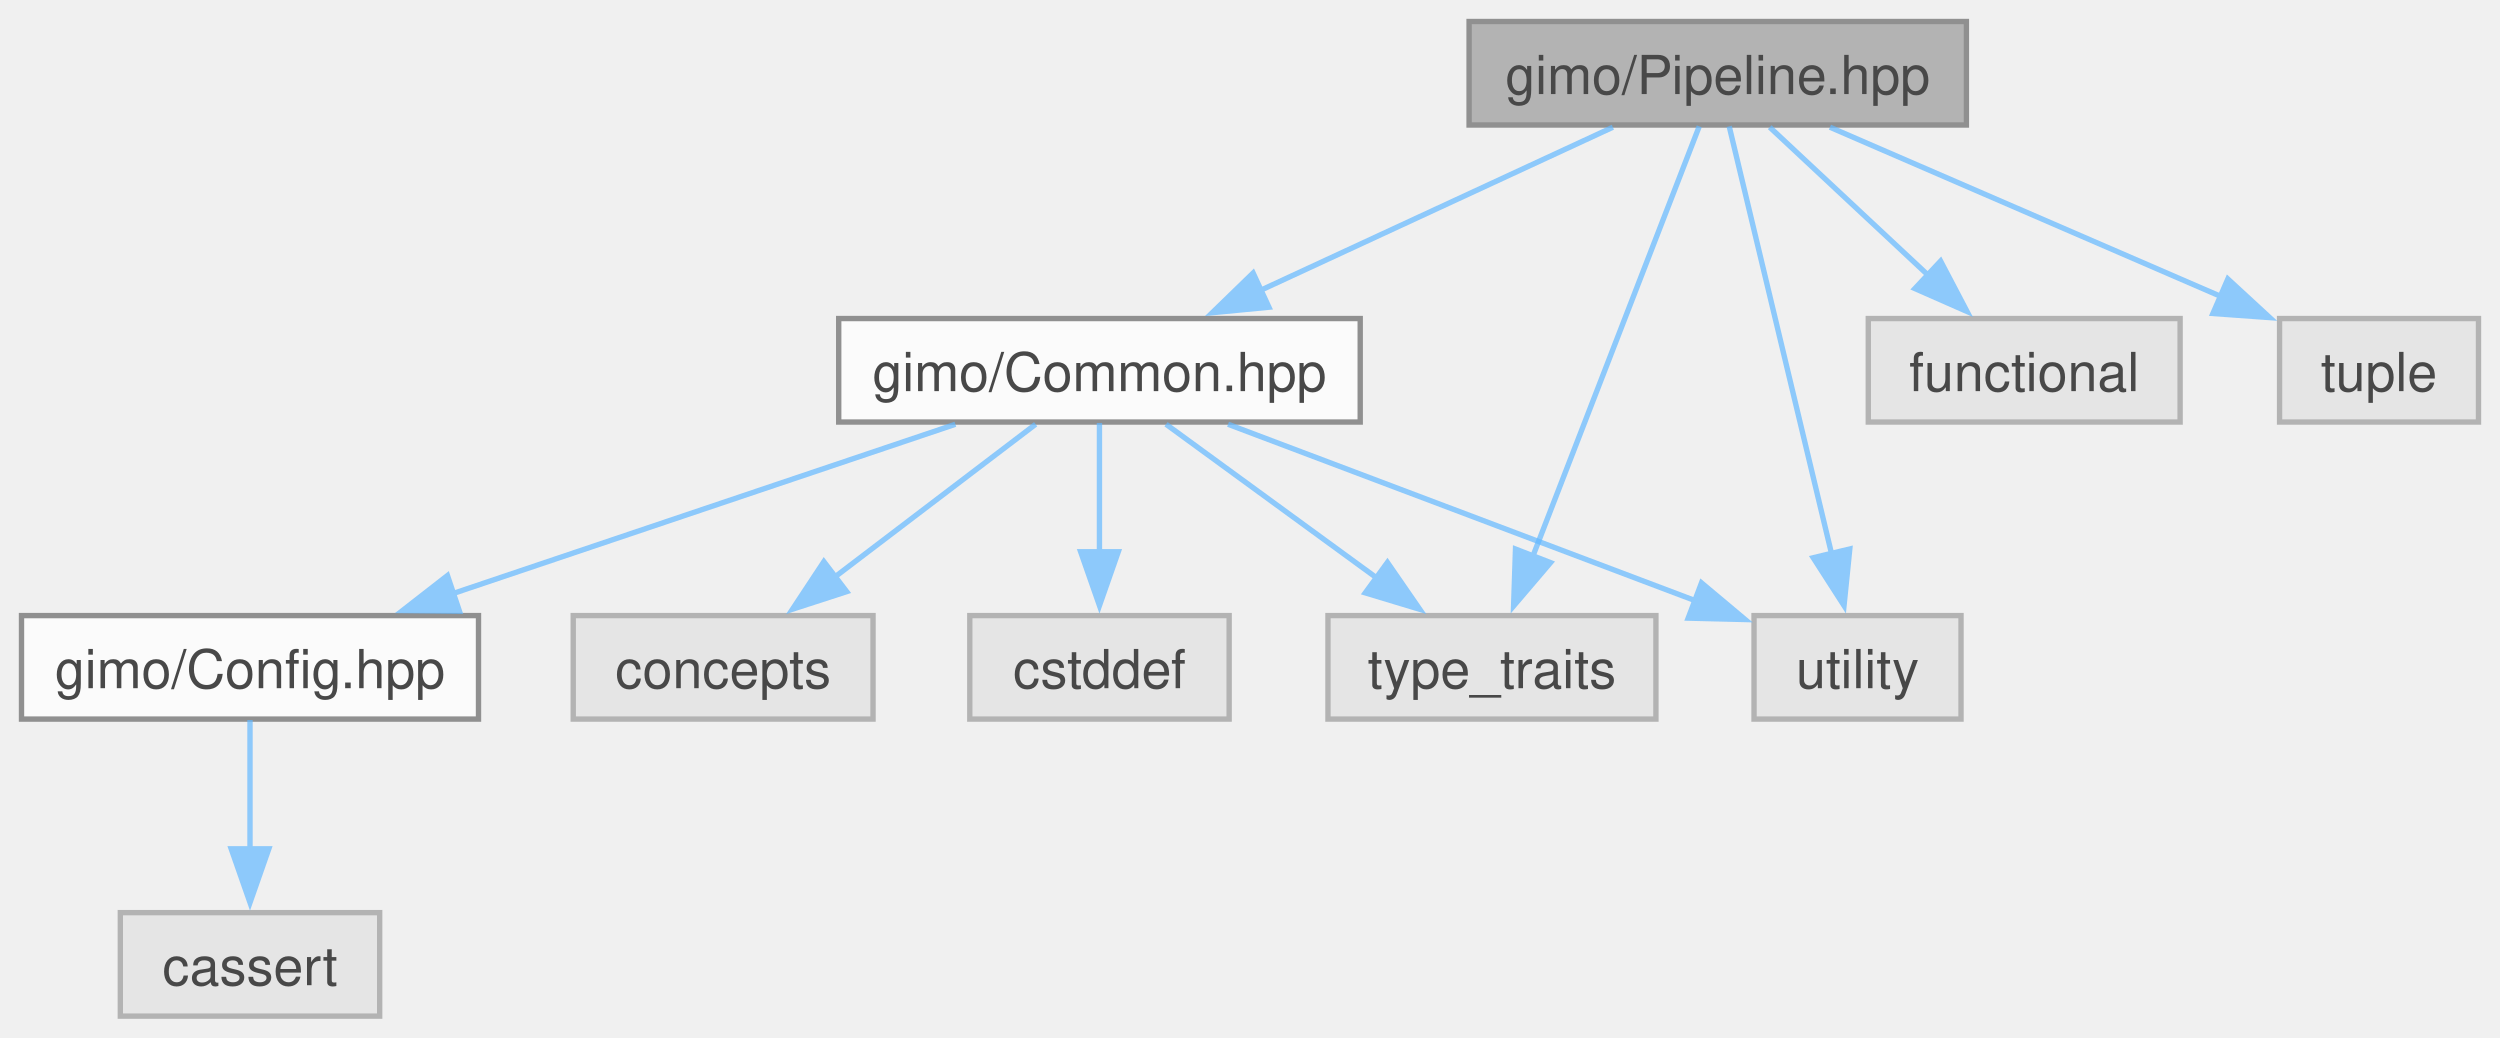
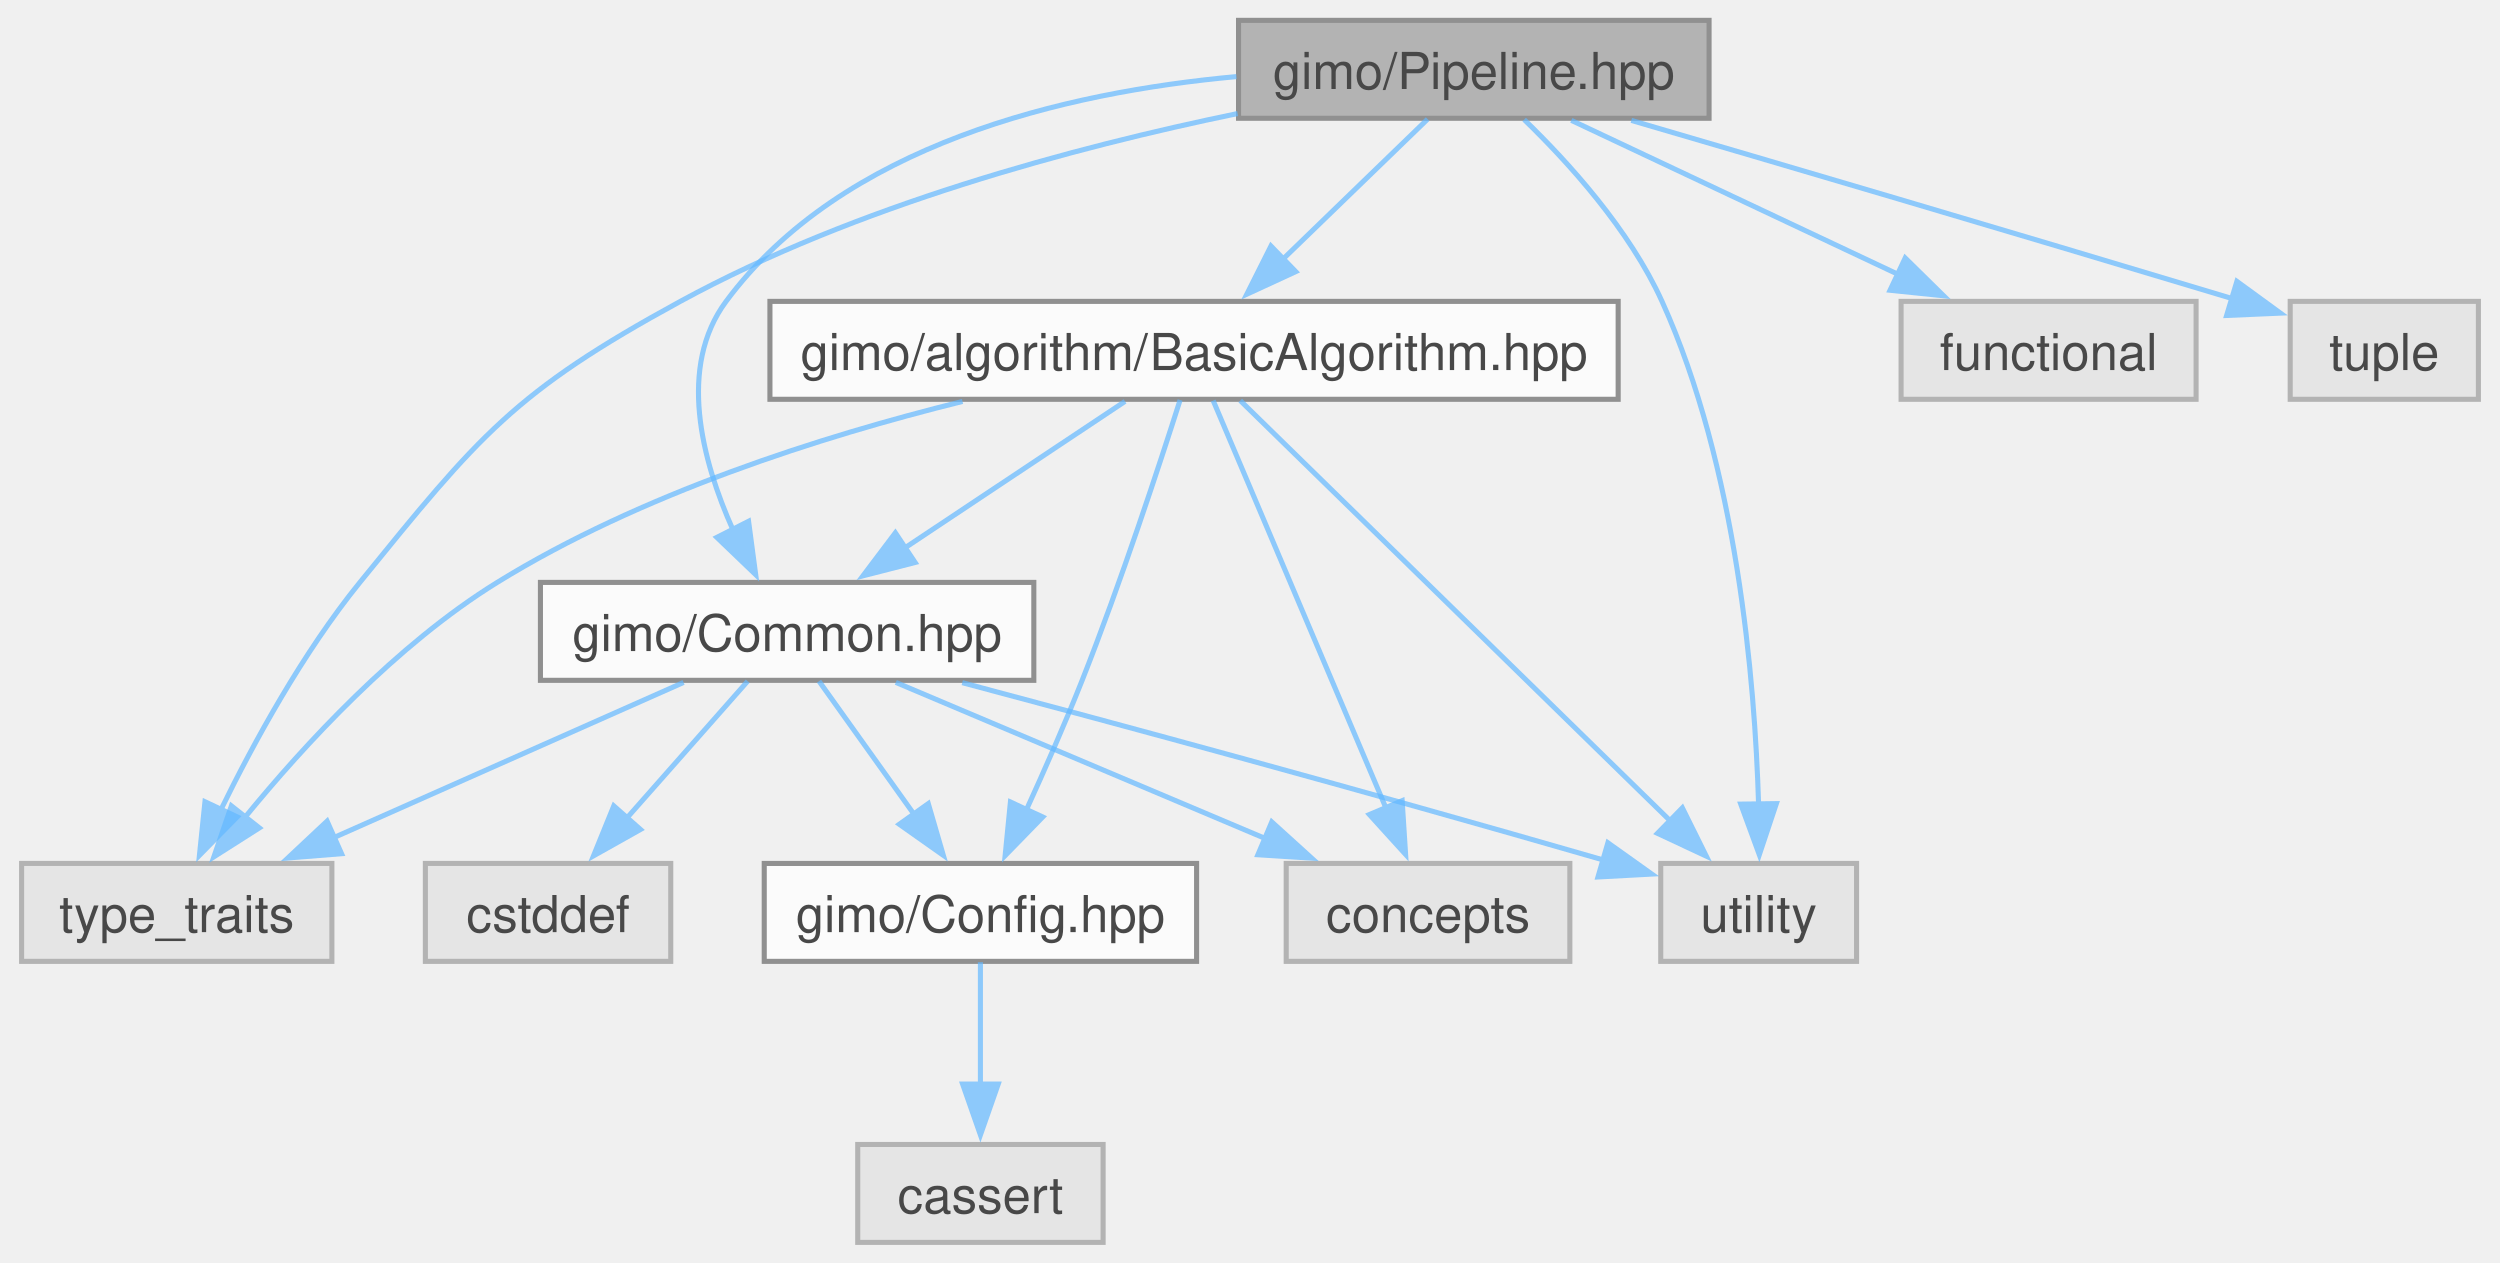
- <svg xmlns="http://www.w3.org/2000/svg" xmlns:xlink="http://www.w3.org/1999/xlink" width="465pt" height="193pt" viewBox="0.00 0.00 465.00 193.00">
+ <svg xmlns="http://www.w3.org/2000/svg" xmlns:xlink="http://www.w3.org/1999/xlink" width="491pt" height="248pt" viewBox="0.00 0.00 491.00 248.25">
  <svg id="main" version="1.1" xml:space="preserve">
    <style type="text/css">
.node, .edge {opacity: 0.7;}
.node.selected, .edge.selected {opacity: 1;}
.edge:hover path { stroke: red; }
.edge:hover polygon { stroke: red; fill: red; }
</style>
    <svg id="graph" class="graph">
-       <g id="graph0" class="graph" transform="scale(1 1) rotate(0) translate(4 189)">
+       <g id="graph0" class="graph" transform="scale(1 1) rotate(0) translate(4 244.25)">
        <g id="Node000001" class="node">
          <g id="a_Node000001">
            <a xlink:title=" ">
-               <polygon fill="#999999" stroke="#666666" points="361.75,-185 269.25,-185 269.25,-165.75 361.75,-165.75 361.75,-185" />
-               <text text-anchor="middle" x="315.5" y="-171.5" font-family="Helvetica,sans-Serif" font-size="10.00">gimo/Pipeline.hpp</text>
+               <polygon fill="#999999" stroke="#666666" points="331.75,-240.25 239.25,-240.25 239.25,-221 331.75,-221 331.75,-240.25" />
+               <text text-anchor="middle" x="285.5" y="-226.75" font-family="Helvetica,sans-Serif" font-size="10.00">gimo/Pipeline.hpp</text>
            </a>
          </g>
        </g>
        <g id="Node000002" class="node">
          <g id="a_Node000002">
            <a xlink:href="../../d3/d58/_common_8hpp.html" target="_top" xlink:title=" ">
-               <polygon fill="white" stroke="#666666" points="249,-129.75 152,-129.75 152,-110.5 249,-110.5 249,-129.75" />
-               <text text-anchor="middle" x="200.5" y="-116.25" font-family="Helvetica,sans-Serif" font-size="10.00">gimo/Common.hpp</text>
+               <polygon fill="white" stroke="#666666" points="199,-129.75 102,-129.75 102,-110.5 199,-110.5 199,-129.75" />
+               <text text-anchor="middle" x="150.5" y="-116.25" font-family="Helvetica,sans-Serif" font-size="10.00">gimo/Common.hpp</text>
            </a>
          </g>
        </g>
        <g id="edge1_Node000001_Node000002" class="edge">
          <g id="a_edge1_Node000001_Node000002">
            <a xlink:title=" ">
-               <path fill="none" stroke="#63b8ff" d="M295.99,-165.34C277.98,-157 250.98,-144.5 230.27,-134.91" />
-               <polygon fill="#63b8ff" stroke="#63b8ff" points="232.02,-131.86 221.48,-130.84 229.08,-138.22 232.02,-131.86" />
+               <path fill="none" stroke="#63b8ff" d="M238.84,-229.19C205.03,-226.11 161.38,-215.85 138.5,-185 128.94,-172.11 133.71,-153.84 139.83,-140.13" />
+               <polygon fill="#63b8ff" stroke="#63b8ff" points="142.92,-141.77 144.32,-131.27 136.68,-138.6 142.92,-141.77" />
            </a>
          </g>
        </g>
        <g id="Node000007" class="node">
          <g id="a_Node000007">
            <a xlink:title=" ">
-               <polygon fill="#e0e0e0" stroke="#999999" points="304,-74.5 243,-74.5 243,-55.25 304,-55.25 304,-74.5" />
-               <text text-anchor="middle" x="273.5" y="-61" font-family="Helvetica,sans-Serif" font-size="10.00">type_traits</text>
-             </a>
-           </g>
-         </g>
-         <g id="edge10_Node000001_Node000007" class="edge">
-           <g id="a_edge10_Node000001_Node000007">
-             <a xlink:title=" ">
-               <path fill="none" stroke="#63b8ff" d="M312.06,-165.5C305.33,-148.09 290.24,-109.12 281.06,-85.41" />
-               <polygon fill="#63b8ff" stroke="#63b8ff" points="284.4,-84.35 277.53,-76.29 277.88,-86.88 284.4,-84.35" />
+               <polygon fill="#e0e0e0" stroke="#999999" points="61,-74.5 0,-74.5 0,-55.25 61,-55.25 61,-74.5" />
+               <text text-anchor="middle" x="30.5" y="-61" font-family="Helvetica,sans-Serif" font-size="10.00">type_traits</text>
+             </a>
+           </g>
+         </g>
+         <g id="edge16_Node000001_Node000007" class="edge">
+           <g id="a_edge16_Node000001_Node000007">
+             <a xlink:title=" ">
+               <path fill="none" stroke="#63b8ff" d="M239.07,-221.93C206.91,-215.29 163.88,-203.75 129.5,-185 96.8,-167.17 89.98,-158.66 66.5,-129.75 55.33,-115.99 45.66,-98.31 39.17,-85.04" />
+               <polygon fill="#63b8ff" stroke="#63b8ff" points="42.38,-83.65 34.96,-76.09 36.05,-86.63 42.38,-83.65" />
            </a>
          </g>
        </g>
        <g id="Node000008" class="node">
          <g id="a_Node000008">
            <a xlink:title=" ">
              <polygon fill="#e0e0e0" stroke="#999999" points="360.75,-74.5 322.25,-74.5 322.25,-55.25 360.75,-55.25 360.75,-74.5" />
              <text text-anchor="middle" x="341.5" y="-61" font-family="Helvetica,sans-Serif" font-size="10.00">utility</text>
            </a>
          </g>
        </g>
-         <g id="edge11_Node000001_Node000008" class="edge">
-           <g id="a_edge11_Node000001_Node000008">
-             <a xlink:title=" ">
-               <path fill="none" stroke="#63b8ff" d="M317.63,-165.5C321.76,-148.25 330.97,-109.83 336.66,-86.06" />
-               <polygon fill="#63b8ff" stroke="#63b8ff" points="340.06,-86.89 338.99,-76.35 333.26,-85.26 340.06,-86.89" />
+         <g id="edge17_Node000001_Node000008" class="edge">
+           <g id="a_edge17_Node000001_Node000008">
+             <a xlink:title=" ">
+               <path fill="none" stroke="#63b8ff" d="M295.4,-220.74C304.02,-212.4 316.11,-199.12 322.5,-185 337.22,-152.5 340.76,-110.49 341.49,-86.03" />
+               <polygon fill="#63b8ff" stroke="#63b8ff" points="344.98,-86.26 341.63,-76.21 337.98,-86.16 344.98,-86.26" />
            </a>
          </g>
        </g>
        <g id="Node000009" class="node">
          <g id="a_Node000009">
-             <a xlink:title=" ">
-               <polygon fill="#e0e0e0" stroke="#999999" points="401.5,-129.75 343.5,-129.75 343.5,-110.5 401.5,-110.5 401.5,-129.75" />
-               <text text-anchor="middle" x="372.5" y="-116.25" font-family="Helvetica,sans-Serif" font-size="10.00">functional</text>
+             <a xlink:href="../../de/dca/_basic_algorithm_8hpp.html" target="_top" xlink:title=" ">
+               <polygon fill="white" stroke="#666666" points="313.88,-185 147.12,-185 147.12,-165.75 313.88,-165.75 313.88,-185" />
+               <text text-anchor="middle" x="230.5" y="-171.5" font-family="Helvetica,sans-Serif" font-size="10.00">gimo/algorithm/BasicAlgorithm.hpp</text>
            </a>
          </g>
        </g>
        <g id="edge8_Node000001_Node000009" class="edge">
          <g id="a_edge8_Node000001_Node000009">
            <a xlink:title=" ">
-               <path fill="none" stroke="#63b8ff" d="M325.17,-165.34C333.24,-157.8 344.97,-146.85 354.72,-137.73" />
-               <polygon fill="#63b8ff" stroke="#63b8ff" points="356.95,-140.44 361.87,-131.06 352.17,-135.33 356.95,-140.44" />
+               <path fill="none" stroke="#63b8ff" d="M276.42,-220.83C268.66,-213.32 257.29,-202.31 247.8,-193.13" />
+               <polygon fill="#63b8ff" stroke="#63b8ff" points="250.49,-190.85 240.87,-186.41 245.62,-195.88 250.49,-190.85" />
            </a>
          </g>
        </g>
        <g id="Node000010" class="node">
          <g id="a_Node000010">
            <a xlink:title=" ">
-               <polygon fill="#e0e0e0" stroke="#999999" points="457,-129.75 420,-129.75 420,-110.5 457,-110.5 457,-129.75" />
-               <text text-anchor="middle" x="438.5" y="-116.25" font-family="Helvetica,sans-Serif" font-size="10.00">tuple</text>
-             </a>
-           </g>
-         </g>
-         <g id="edge9_Node000001_Node000010" class="edge">
-           <g id="a_edge9_Node000001_Node000010">
-             <a xlink:title=" ">
-               <path fill="none" stroke="#63b8ff" d="M336.37,-165.34C356.39,-156.67 386.82,-143.5 409.26,-133.78" />
-               <polygon fill="#63b8ff" stroke="#63b8ff" points="410.38,-137.11 418.17,-129.93 407.6,-130.69 410.38,-137.11" />
+               <polygon fill="#e0e0e0" stroke="#999999" points="427.5,-185 369.5,-185 369.5,-165.75 427.5,-165.75 427.5,-185" />
+               <text text-anchor="middle" x="398.5" y="-171.5" font-family="Helvetica,sans-Serif" font-size="10.00">functional</text>
+             </a>
+           </g>
+         </g>
+         <g id="edge14_Node000001_Node000010" class="edge">
+           <g id="a_edge14_Node000001_Node000010">
+             <a xlink:title=" ">
+               <path fill="none" stroke="#63b8ff" d="M304.67,-220.59C322.28,-212.29 348.66,-199.86 368.96,-190.29" />
+               <polygon fill="#63b8ff" stroke="#63b8ff" points="370.31,-193.53 377.87,-186.1 367.33,-187.19 370.31,-193.53" />
+             </a>
+           </g>
+         </g>
+         <g id="Node000011" class="node">
+           <g id="a_Node000011">
+             <a xlink:title=" ">
+               <polygon fill="#e0e0e0" stroke="#999999" points="483,-185 446,-185 446,-165.75 483,-165.75 483,-185" />
+               <text text-anchor="middle" x="464.5" y="-171.5" font-family="Helvetica,sans-Serif" font-size="10.00">tuple</text>
+             </a>
+           </g>
+         </g>
+         <g id="edge15_Node000001_Node000011" class="edge">
+           <g id="a_edge15_Node000001_Node000011">
+             <a xlink:title=" ">
+               <path fill="none" stroke="#63b8ff" d="M316.47,-220.58C344.81,-212.29 388.17,-199.53 434.63,-185.54" />
+               <polygon fill="#63b8ff" stroke="#63b8ff" points="435.52,-188.93 444.08,-182.69 433.5,-182.23 435.52,-188.93" />
            </a>
          </g>
        </g>
        <g id="Node000003" class="node">
          <g id="a_Node000003">
            <a xlink:href="../../d8/dd2/_config_8hpp.html" target="_top" xlink:title=" ">
-               <polygon fill="white" stroke="#666666" points="85,-74.5 0,-74.5 0,-55.25 85,-55.25 85,-74.5" />
-               <text text-anchor="middle" x="42.5" y="-61" font-family="Helvetica,sans-Serif" font-size="10.00">gimo/Config.hpp</text>
+               <polygon fill="white" stroke="#666666" points="231,-74.5 146,-74.5 146,-55.25 231,-55.25 231,-74.5" />
+               <text text-anchor="middle" x="188.5" y="-61" font-family="Helvetica,sans-Serif" font-size="10.00">gimo/Config.hpp</text>
            </a>
          </g>
        </g>
        <g id="edge2_Node000002_Node000003" class="edge">
          <g id="a_edge2_Node000002_Node000003">
            <a xlink:title=" ">
-               <path fill="none" stroke="#63b8ff" d="M173.7,-110.09C148.05,-101.45 109.11,-88.32 80.31,-78.62" />
-               <polygon fill="#63b8ff" stroke="#63b8ff" points="81.46,-75.31 70.87,-75.44 79.23,-81.95 81.46,-75.31" />
+               <path fill="none" stroke="#63b8ff" d="M156.77,-110.33C161.86,-103.21 169.2,-92.93 175.53,-84.05" />
+               <polygon fill="#63b8ff" stroke="#63b8ff" points="178.25,-86.26 181.21,-76.09 172.55,-82.2 178.25,-86.26" />
            </a>
          </g>
        </g>
        <g id="Node000005" class="node">
          <g id="a_Node000005">
            <a xlink:title=" ">
-               <polygon fill="#e0e0e0" stroke="#999999" points="158.38,-74.5 102.62,-74.5 102.62,-55.25 158.38,-55.25 158.38,-74.5" />
-               <text text-anchor="middle" x="130.5" y="-61" font-family="Helvetica,sans-Serif" font-size="10.00">concepts</text>
+               <polygon fill="#e0e0e0" stroke="#999999" points="304.38,-74.5 248.62,-74.5 248.62,-55.25 304.38,-55.25 304.38,-74.5" />
+               <text text-anchor="middle" x="276.5" y="-61" font-family="Helvetica,sans-Serif" font-size="10.00">concepts</text>
            </a>
          </g>
        </g>
        <g id="edge4_Node000002_Node000005" class="edge">
          <g id="a_edge4_Node000002_Node000005">
            <a xlink:title=" ">
-               <path fill="none" stroke="#63b8ff" d="M188.63,-110.09C178.41,-102.32 163.43,-90.92 151.24,-81.65" />
-               <polygon fill="#63b8ff" stroke="#63b8ff" points="153.48,-78.96 143.4,-75.69 149.24,-84.53 153.48,-78.96" />
+               <path fill="none" stroke="#63b8ff" d="M171.87,-110.09C191.79,-101.68 221.74,-89.02 244.5,-79.4" />
+               <polygon fill="#63b8ff" stroke="#63b8ff" points="245.78,-82.66 253.63,-75.54 243.05,-76.21 245.78,-82.66" />
            </a>
          </g>
        </g>
        <g id="Node000006" class="node">
          <g id="a_Node000006">
            <a xlink:title=" ">
-               <polygon fill="#e0e0e0" stroke="#999999" points="224.62,-74.5 176.38,-74.5 176.38,-55.25 224.62,-55.25 224.62,-74.5" />
-               <text text-anchor="middle" x="200.5" y="-61" font-family="Helvetica,sans-Serif" font-size="10.00">cstddef</text>
+               <polygon fill="#e0e0e0" stroke="#999999" points="127.62,-74.5 79.38,-74.5 79.38,-55.25 127.62,-55.25 127.62,-74.5" />
+               <text text-anchor="middle" x="103.5" y="-61" font-family="Helvetica,sans-Serif" font-size="10.00">cstddef</text>
            </a>
          </g>
        </g>
        <g id="edge5_Node000002_Node000006" class="edge">
          <g id="a_edge5_Node000002_Node000006">
            <a xlink:title=" ">
-               <path fill="none" stroke="#63b8ff" d="M200.5,-110.33C200.5,-103.82 200.5,-94.67 200.5,-86.37" />
-               <polygon fill="#63b8ff" stroke="#63b8ff" points="204,-86.37 200.5,-76.37 197,-86.37 204,-86.37" />
+               <path fill="none" stroke="#63b8ff" d="M142.74,-110.33C136.31,-103.05 126.99,-92.48 119.04,-83.48" />
+               <polygon fill="#63b8ff" stroke="#63b8ff" points="121.67,-81.18 112.43,-75.99 116.42,-85.81 121.67,-81.18" />
            </a>
          </g>
        </g>
        <g id="edge6_Node000002_Node000007" class="edge">
          <g id="a_edge6_Node000002_Node000007">
            <a xlink:title=" ">
-               <path fill="none" stroke="#63b8ff" d="M212.88,-110.09C223.65,-102.24 239.47,-90.7 252.25,-81.37" />
-               <polygon fill="#63b8ff" stroke="#63b8ff" points="254.06,-84.39 260.08,-75.67 249.94,-78.73 254.06,-84.39" />
+               <path fill="none" stroke="#63b8ff" d="M130.14,-110.09C111.27,-101.72 82.91,-89.13 61.27,-79.53" />
+               <polygon fill="#63b8ff" stroke="#63b8ff" points="62.9,-76.42 52.34,-75.57 60.06,-82.82 62.9,-76.42" />
            </a>
          </g>
        </g>
        <g id="edge7_Node000002_Node000008" class="edge">
          <g id="a_edge7_Node000002_Node000008">
            <a xlink:title=" ">
-               <path fill="none" stroke="#63b8ff" d="M224.42,-110.09C248.37,-101.05 285.32,-87.09 311.28,-77.29" />
-               <polygon fill="#63b8ff" stroke="#63b8ff" points="312.48,-80.58 320.6,-73.77 310,-74.03 312.48,-80.58" />
+               <path fill="none" stroke="#63b8ff" d="M184.93,-110.04C215.72,-101.84 262.34,-89.24 311.16,-75.12" />
+               <polygon fill="#63b8ff" stroke="#63b8ff" points="311.86,-78.56 320.49,-72.41 309.91,-71.84 311.86,-78.56" />
            </a>
          </g>
        </g>
        <g id="Node000004" class="node">
          <g id="a_Node000004">
            <a xlink:title=" ">
-               <polygon fill="#e0e0e0" stroke="#999999" points="66.62,-19.25 18.38,-19.25 18.38,0 66.62,0 66.62,-19.25" />
-               <text text-anchor="middle" x="42.5" y="-5.75" font-family="Helvetica,sans-Serif" font-size="10.00">cassert</text>
+               <polygon fill="#e0e0e0" stroke="#999999" points="212.62,-19.25 164.38,-19.25 164.38,0 212.62,0 212.62,-19.25" />
+               <text text-anchor="middle" x="188.5" y="-5.75" font-family="Helvetica,sans-Serif" font-size="10.00">cassert</text>
            </a>
          </g>
        </g>
        <g id="edge3_Node000003_Node000004" class="edge">
          <g id="a_edge3_Node000003_Node000004">
            <a xlink:title=" ">
-               <path fill="none" stroke="#63b8ff" d="M42.5,-55.08C42.5,-48.57 42.5,-39.42 42.5,-31.12" />
-               <polygon fill="#63b8ff" stroke="#63b8ff" points="46,-31.12 42.5,-21.12 39,-31.12 46,-31.12" />
+               <path fill="none" stroke="#63b8ff" d="M188.5,-55.08C188.5,-48.57 188.5,-39.42 188.5,-31.12" />
+               <polygon fill="#63b8ff" stroke="#63b8ff" points="192,-31.12 188.5,-21.12 185,-31.12 192,-31.12" />
+             </a>
+           </g>
+         </g>
+         <g id="edge9_Node000009_Node000002" class="edge">
+           <g id="a_edge9_Node000009_Node000002">
+             <a xlink:title=" ">
+               <path fill="none" stroke="#63b8ff" d="M216.93,-165.34C205.09,-157.46 187.66,-145.86 173.63,-136.52" />
+               <polygon fill="#63b8ff" stroke="#63b8ff" points="175.66,-133.67 165.4,-131.04 171.78,-139.5 175.66,-133.67" />
+             </a>
+           </g>
+         </g>
+         <g id="edge10_Node000009_Node000003" class="edge">
+           <g id="a_edge10_Node000009_Node000003">
+             <a xlink:title=" ">
+               <path fill="none" stroke="#63b8ff" d="M227.76,-165.61C223.81,-153.21 216.18,-129.91 208.5,-110.5 205.14,-102.01 201.08,-92.78 197.49,-84.93" />
+               <polygon fill="#63b8ff" stroke="#63b8ff" points="200.75,-83.63 193.36,-76.04 194.4,-86.58 200.75,-83.63" />
+             </a>
+           </g>
+         </g>
+         <g id="edge11_Node000009_Node000005" class="edge">
+           <g id="a_edge11_Node000009_Node000005">
+             <a xlink:title=" ">
+               <path fill="none" stroke="#63b8ff" d="M234.26,-165.5C241.64,-148.09 258.16,-109.12 268.22,-85.41" />
+               <polygon fill="#63b8ff" stroke="#63b8ff" points="271.41,-86.84 272.09,-76.27 264.97,-84.11 271.41,-86.84" />
+             </a>
+           </g>
+         </g>
+         <g id="edge12_Node000009_Node000007" class="edge">
+           <g id="a_edge12_Node000009_Node000007">
+             <a xlink:title=" ">
+               <path fill="none" stroke="#63b8ff" d="M184.98,-165.33C157.13,-158.43 121.59,-147.11 93.5,-129.75 73.69,-117.51 55.53,-97.78 43.85,-83.49" />
+               <polygon fill="#63b8ff" stroke="#63b8ff" points="46.74,-81.49 37.8,-75.8 41.24,-85.82 46.74,-81.49" />
+             </a>
+           </g>
+         </g>
+         <g id="edge13_Node000009_Node000008" class="edge">
+           <g id="a_edge13_Node000009_Node000008">
+             <a xlink:title=" ">
+               <path fill="none" stroke="#63b8ff" d="M239.58,-165.5C258.04,-147.46 300.2,-106.25 324.11,-82.88" />
+               <polygon fill="#63b8ff" stroke="#63b8ff" points="326.5,-85.43 331.21,-75.93 321.61,-80.42 326.5,-85.43" />
            </a>
          </g>
        </g>
      </g>
    </svg>
  </svg>
  <style type="text/css">

[data-mouse-over-selected='false'] { opacity: 0.7; }
[data-mouse-over-selected='true']  { opacity: 1.0; }

</style>
</svg>
